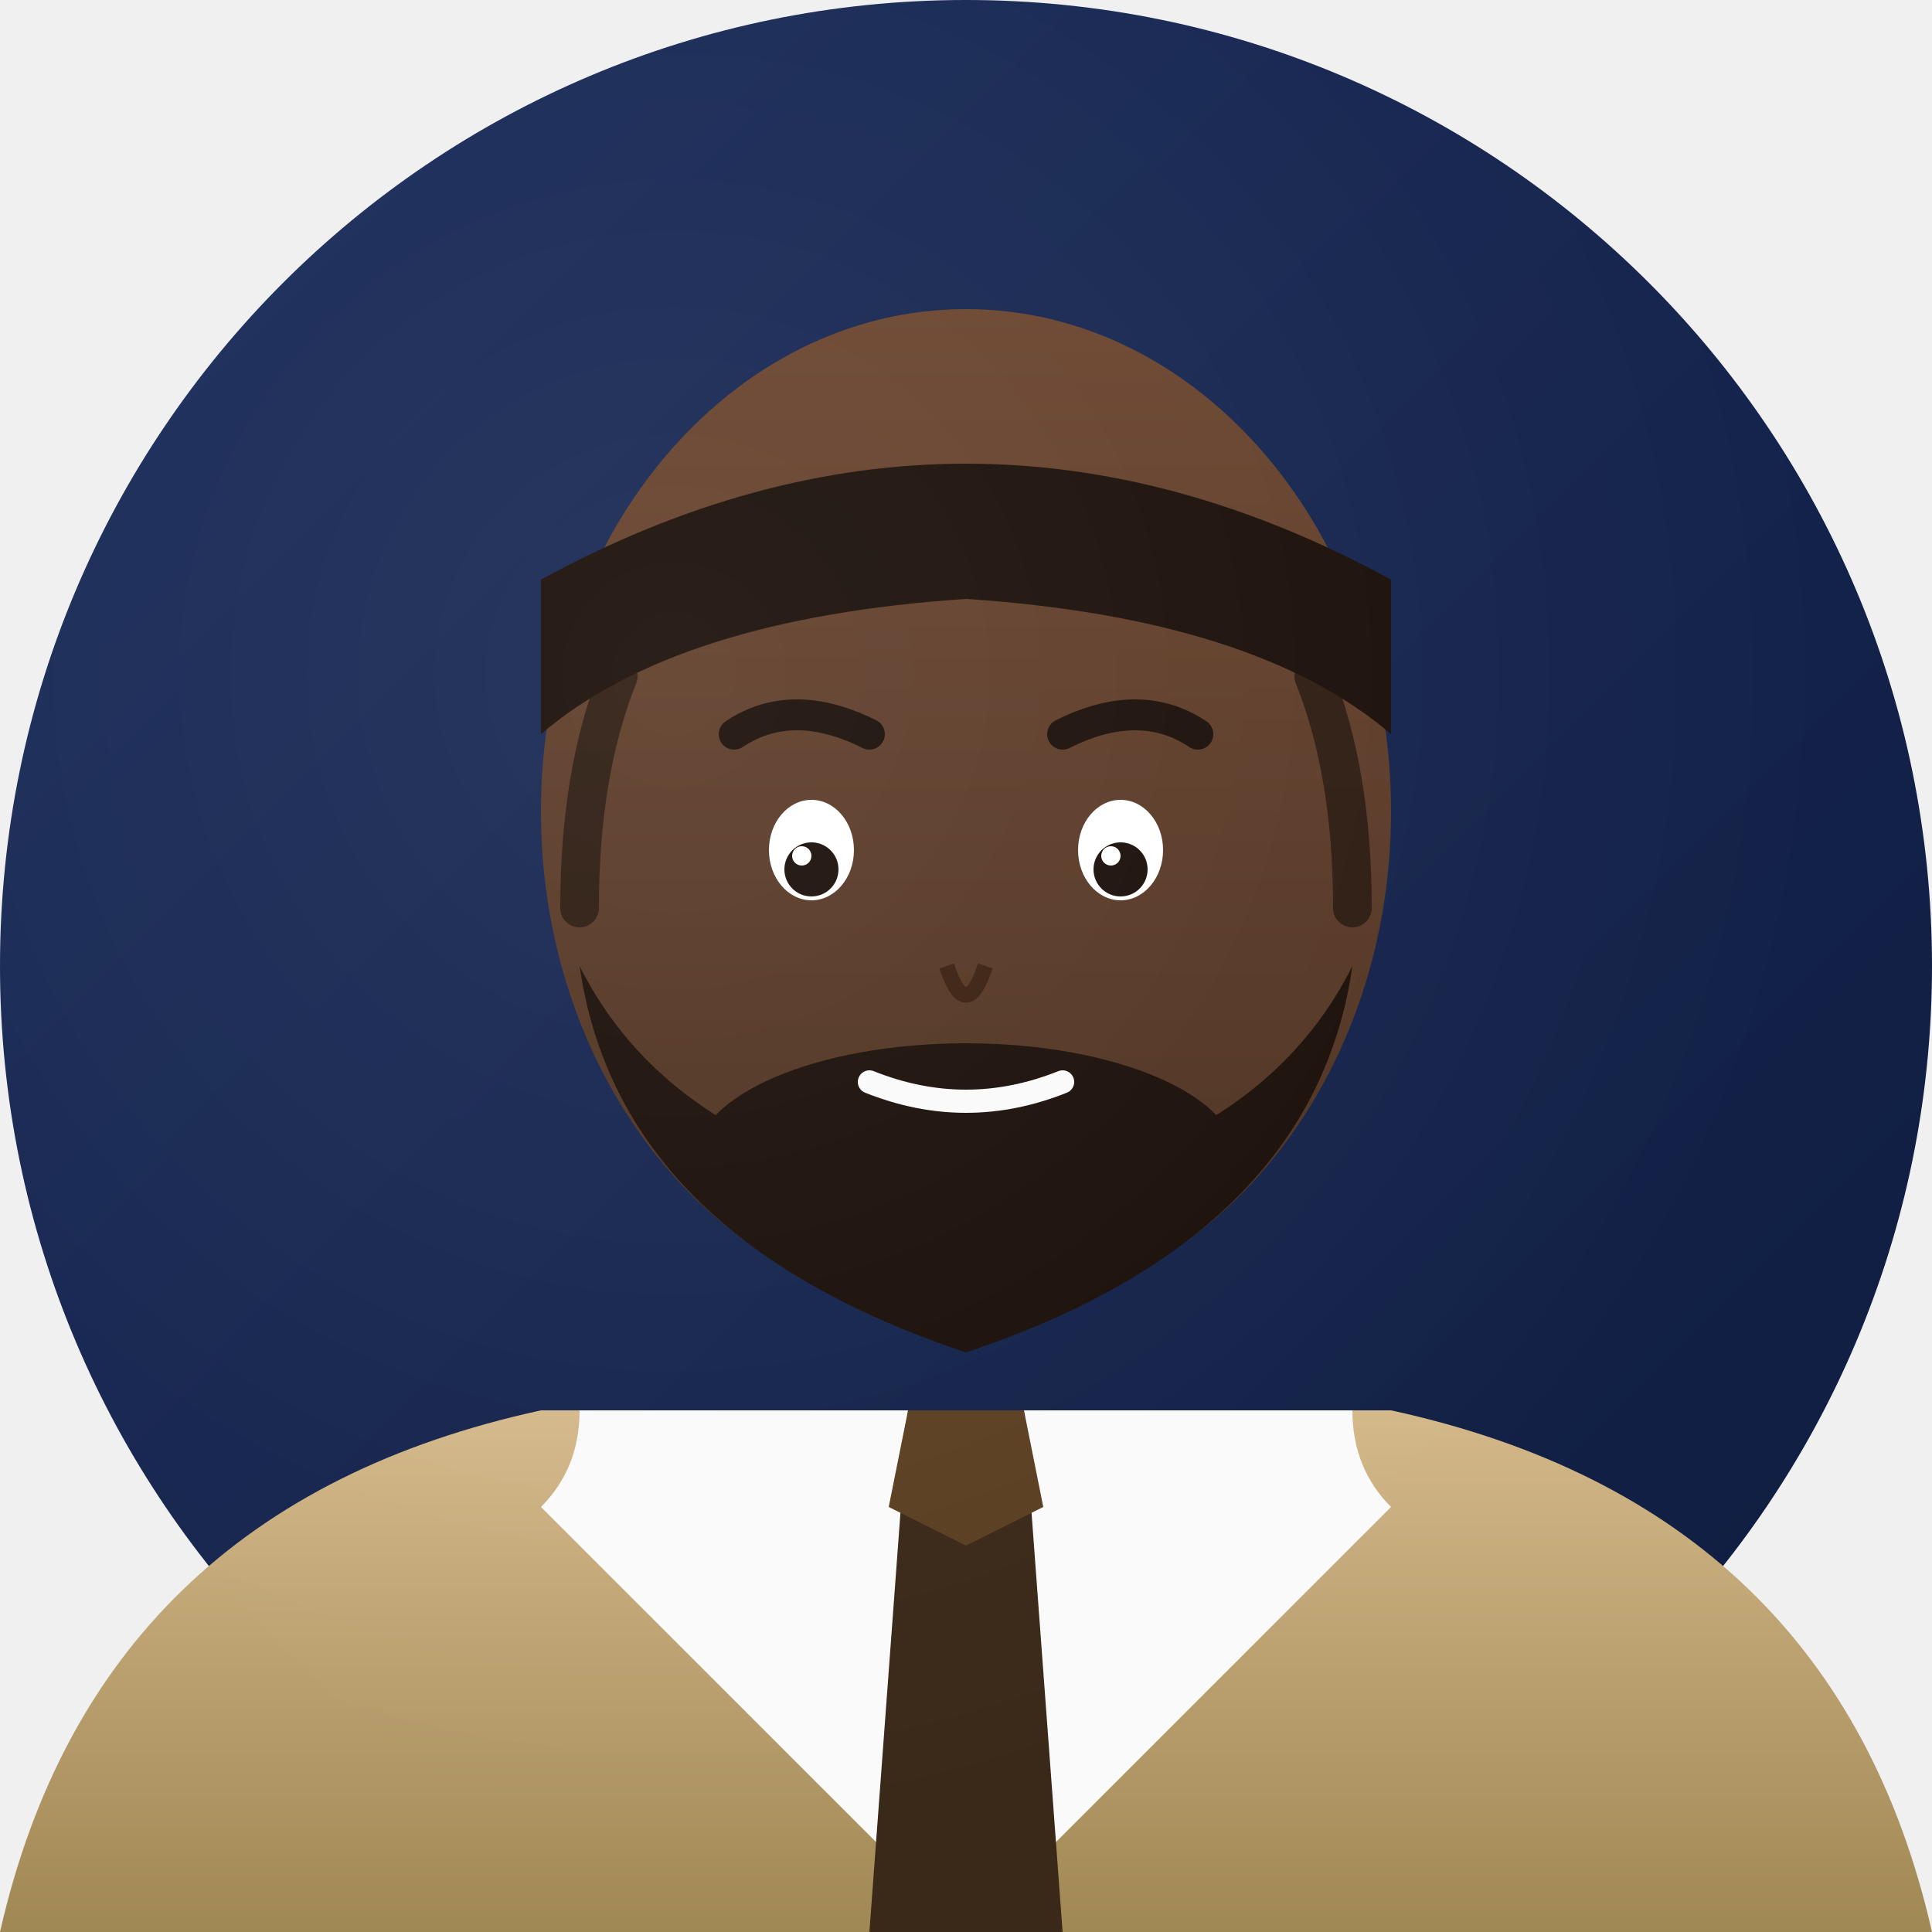
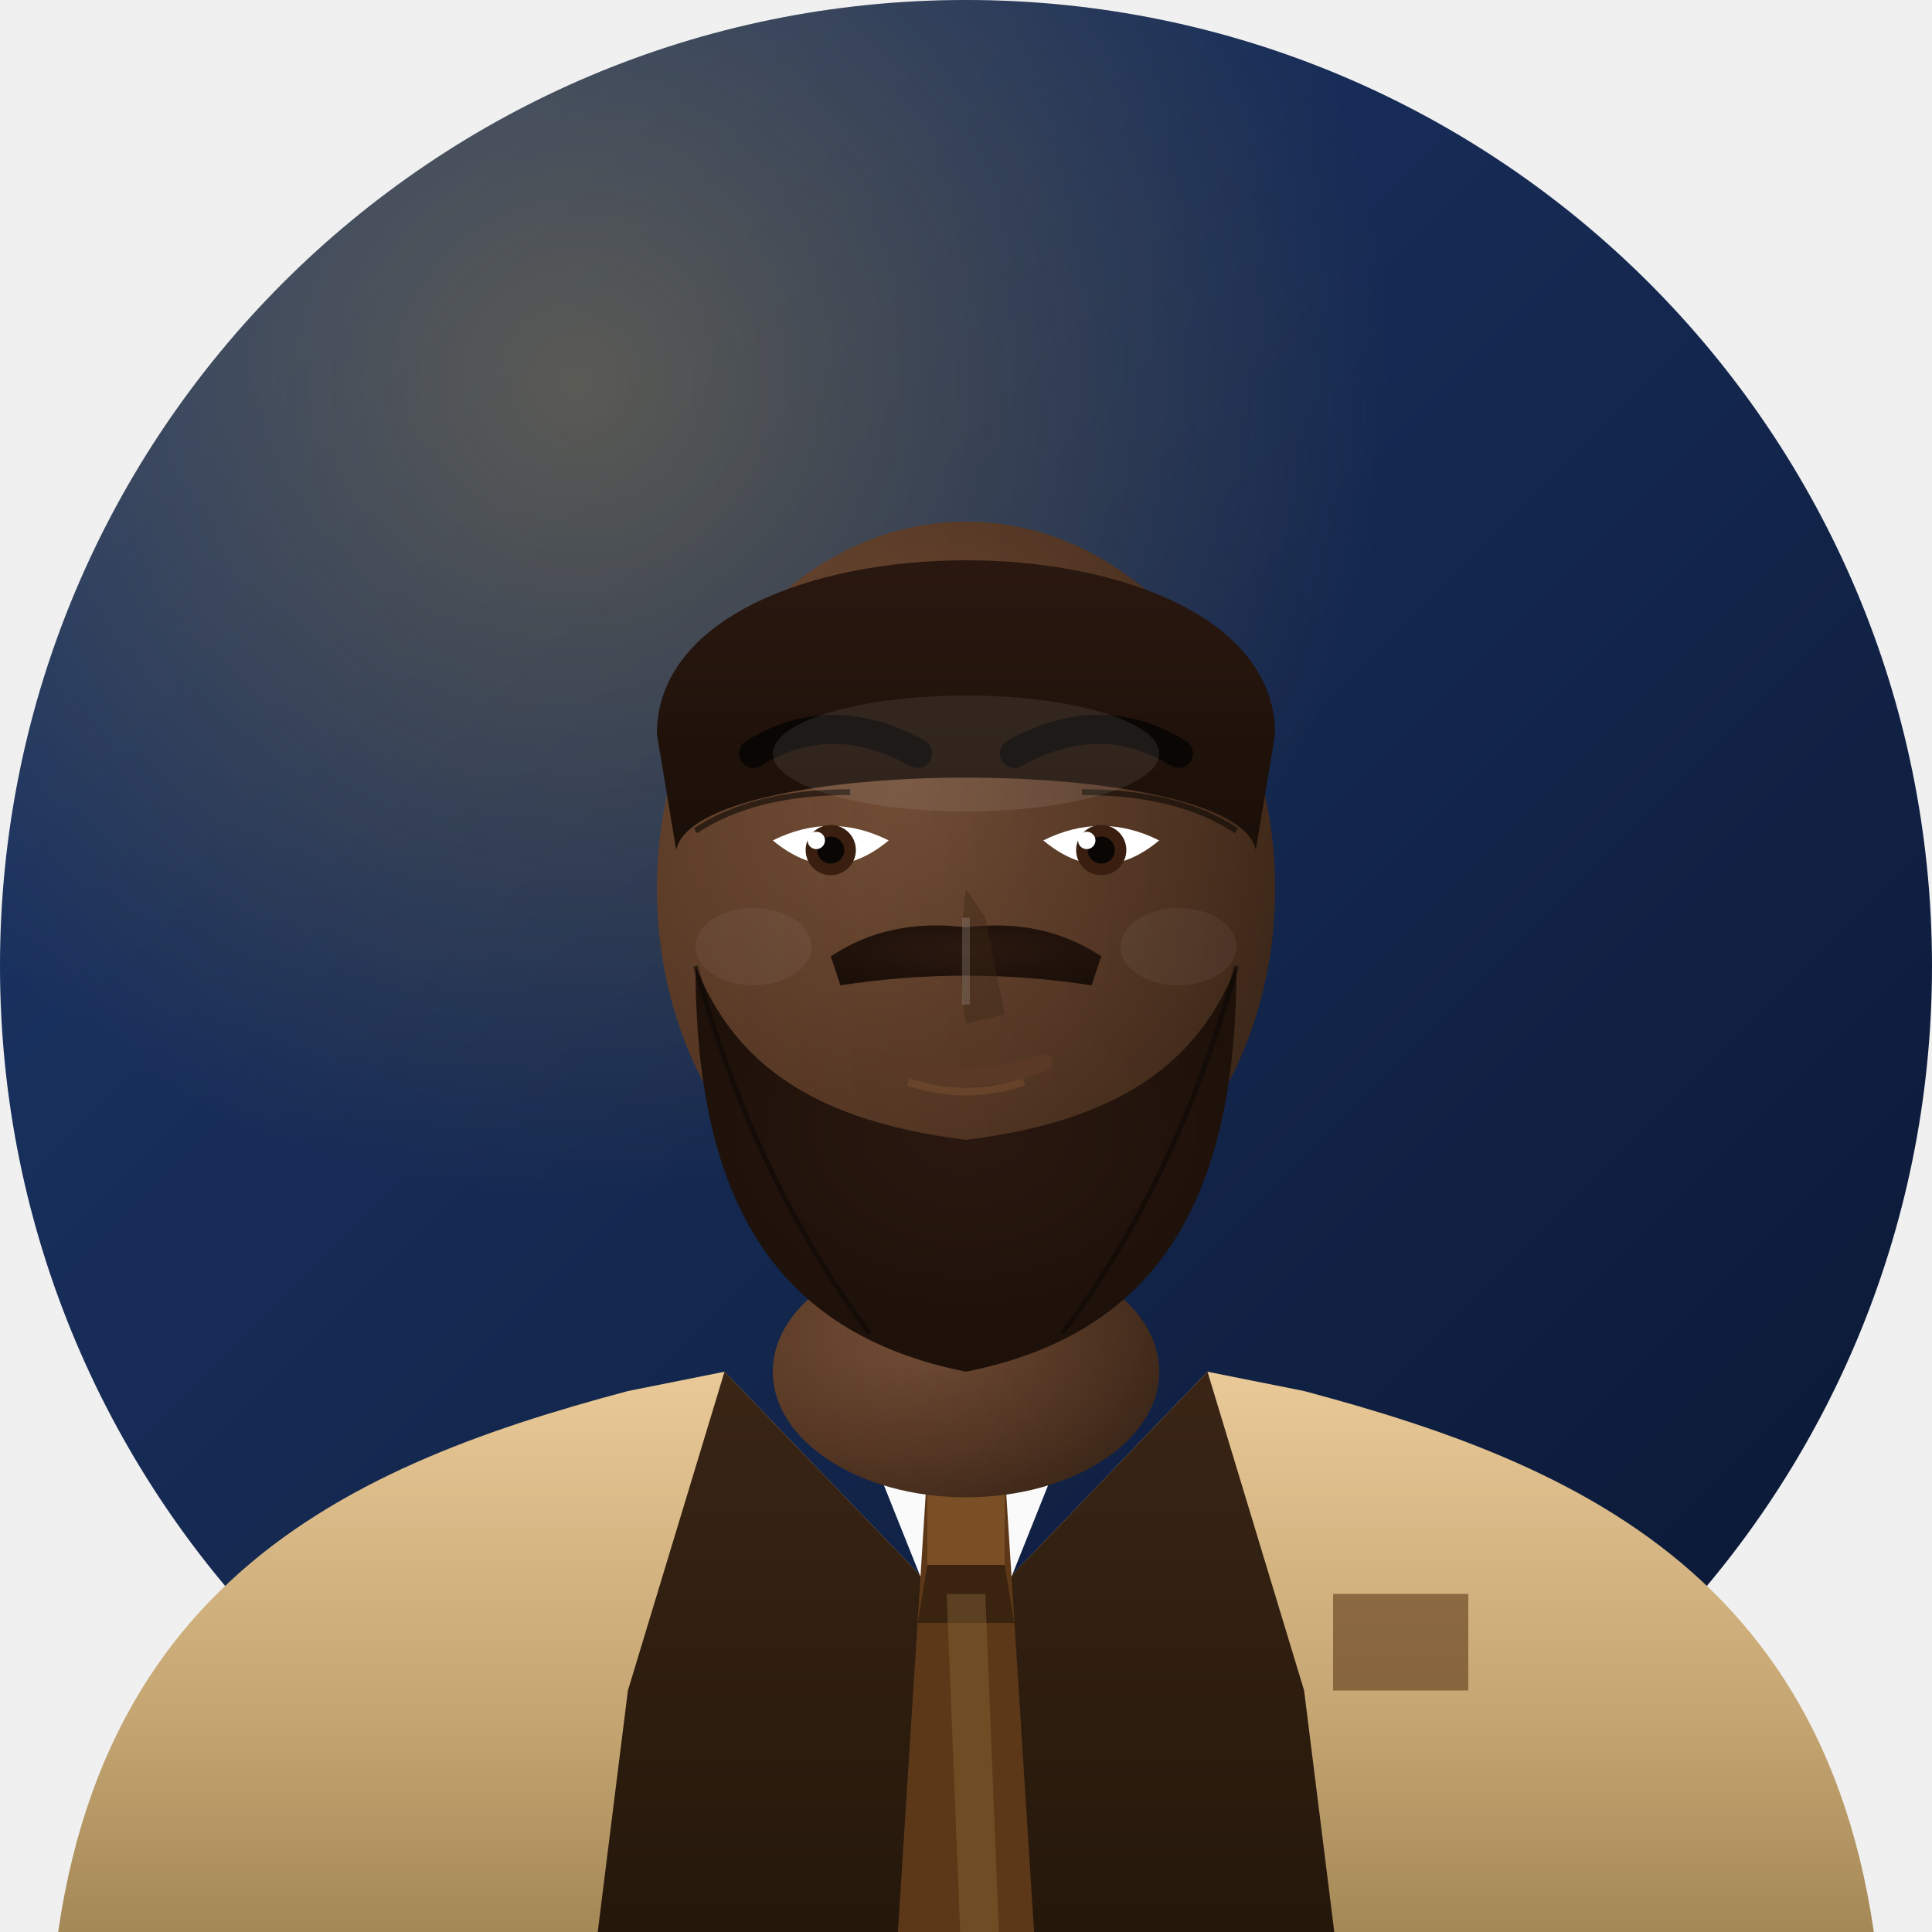
- <svg xmlns="http://www.w3.org/2000/svg" viewBox="0 0 100 100">
+ <svg xmlns="http://www.w3.org/2000/svg" viewBox="0 0 200 200">
  <defs>
    <linearGradient id="bg" x1="0%" y1="0%" x2="100%" y2="100%">
-       <stop offset="0%" stop-color="#1a2c5b" />
-       <stop offset="100%" stop-color="#0f1c3f" />
+       <stop offset="0%" stop-color="#1e3a6e" />
+       <stop offset="100%" stop-color="#0a1530" />
+     </linearGradient>
+     <radialGradient id="warmGlow" cx="30%" cy="20%" r="70%">
+       <stop offset="0%" stop-color="#d4a843" stop-opacity="0.35" />
+       <stop offset="60%" stop-color="#d4a843" stop-opacity="0" />
+     </radialGradient>
+     <radialGradient id="skin" cx="40%" cy="35%" r="80%">
+       <stop offset="0%" stop-color="#7a533a" />
+       <stop offset="60%" stop-color="#5a3a26" />
+       <stop offset="100%" stop-color="#3d2818" />
+     </radialGradient>
+     <linearGradient id="skinShade" x1="0%" y1="0%" x2="100%" y2="0%">
+       <stop offset="0%" stop-color="#000" stop-opacity="0" />
+       <stop offset="100%" stop-color="#000" stop-opacity="0.18" />
    </linearGradient>
    <linearGradient id="suit" x1="0%" y1="0%" x2="0%" y2="100%">
-       <stop offset="0%" stop-color="#d4b88a" />
-       <stop offset="100%" stop-color="#a08854" />
+       <stop offset="0%" stop-color="#e8c997" />
+       <stop offset="50%" stop-color="#c4a571" />
+       <stop offset="100%" stop-color="#8e7444" />
    </linearGradient>
-     <linearGradient id="skin" x1="0%" y1="0%" x2="0%" y2="100%">
-       <stop offset="0%" stop-color="#6b452f" />
-       <stop offset="100%" stop-color="#4a2f1f" />
+     <linearGradient id="lapel" x1="0%" y1="0%" x2="0%" y2="100%">
+       <stop offset="0%" stop-color="#3a2515" />
+       <stop offset="100%" stop-color="#1f1408" />
    </linearGradient>
-     <radialGradient id="shine" cx="35%" cy="35%" r="60%">
-       <stop offset="0%" stop-color="rgba(255,255,255,0.18)" />
-       <stop offset="100%" stop-color="rgba(255,255,255,0)" />
+     <radialGradient id="beard" cx="50%" cy="40%" r="70%">
+       <stop offset="0%" stop-color="#2a1810" />
+       <stop offset="100%" stop-color="#1a0f08" />
    </radialGradient>
+     <linearGradient id="hair" x1="0%" y1="0%" x2="0%" y2="100%">
+       <stop offset="0%" stop-color="#2a1810" />
+       <stop offset="100%" stop-color="#1a0f08" />
+     </linearGradient>
  </defs>
-   <circle cx="50" cy="50" r="50" fill="url(#bg)" />
-   <path d="M 0 100 Q 5 78, 28 73 L 72 73 Q 95 78, 100 100 Z" fill="url(#suit)" />
-   <path d="M 30 73 Q 30 76, 28 78 L 50 100 L 72 78 Q 70 76, 70 73 Z" fill="#fafafa" />
-   <path d="M 47 73 L 53 73 L 55 100 L 50 100 L 45 100 Z" fill="#3a2818" />
-   <path d="M 47 73 L 53 73 L 54 78 L 50 80 L 46 78 Z" fill="#5a3e22" />
-   <ellipse cx="50" cy="42" rx="22" ry="26" fill="url(#skin)" />
-   <path d="M 28 30 Q 50 18, 72 30 L 72 38 Q 65 32, 50 31 Q 35 32, 28 38 Z" fill="#1a0f08" />
-   <path d="M 32 35 Q 30 40, 30 47" stroke="#1a0f08" stroke-width="2" fill="none" stroke-linecap="round" opacity="0.7" />
-   <path d="M 68 35 Q 70 40, 70 47" stroke="#1a0f08" stroke-width="2" fill="none" stroke-linecap="round" opacity="0.7" />
-   <path d="M 30 50 Q 32 64, 50 70 Q 68 64, 70 50 Q 65 60, 50 62 Q 35 60, 30 50 Z" fill="#1a0f08" />
-   <ellipse cx="50" cy="60" rx="14" ry="6" fill="#1a0f08" />
-   <path d="M 38 38 Q 41 36, 45 38" stroke="#1a0f08" stroke-width="1.6" fill="none" stroke-linecap="round" />
-   <path d="M 55 38 Q 59 36, 62 38" stroke="#1a0f08" stroke-width="1.6" fill="none" stroke-linecap="round" />
-   <ellipse cx="42" cy="44" rx="2.2" ry="2.6" fill="white" />
-   <ellipse cx="58" cy="44" rx="2.2" ry="2.6" fill="white" />
-   <circle cx="42" cy="45" r="1.4" fill="#1a0f08" />
-   <circle cx="58" cy="45" r="1.4" fill="#1a0f08" />
-   <circle cx="41.5" cy="44.3" r="0.5" fill="white" />
-   <circle cx="57.5" cy="44.3" r="0.5" fill="white" />
-   <path d="M 49 50 Q 50 53, 51 50" stroke="#3a1f10" stroke-width="0.8" fill="none" />
-   <path d="M 45 56 Q 50 58, 55 56" stroke="#fafafa" stroke-width="1.2" fill="none" stroke-linecap="round" />
-   <circle cx="50" cy="50" r="50" fill="url(#shine)" opacity="0.4" />
+   <circle cx="100" cy="100" r="100" fill="url(#bg)" />
+   <circle cx="100" cy="100" r="100" fill="url(#warmGlow)" />
+   <g clip-path="circle(100px at 100px 100px)">
+     <path d="M 5 215 C 5 165, 35 152, 65 144 L 75 142 L 100 168 L 125 142 L 135 144 C 165 152, 195 165, 195 215 Z" fill="url(#suit)" />
+     <path d="M 75 142 L 100 168 L 92 215 L 60 215 L 65 175 Z" fill="url(#lapel)" />
+     <path d="M 125 142 L 100 168 L 108 215 L 140 215 L 135 175 Z" fill="url(#lapel)" />
+     <path d="M 88 145 L 100 175 L 112 145 L 108 142 L 100 152 L 92 142 Z" fill="#fafafa" />
+     <path d="M 92 142 L 100 152 L 108 142 L 105 145 L 100 158 L 95 145 Z" fill="#e8e8ec" />
+     <path d="M 96 152 L 104 152 L 108 215 L 92 215 Z" fill="#5d3818" />
+     <path d="M 96 152 L 104 152 L 104 162 L 96 162 Z" fill="#7a4f25" />
+     <path d="M 96 162 L 104 162 L 105 168 L 95 168 Z" fill="#3a2410" />
+     <path d="M 98 165 L 102 165 L 104 215 L 100 215 Z" fill="#8b6a3a" opacity="0.4" />
+     <path d="M 138 165 L 152 165 L 152 175 L 138 175 Z" fill="#5d3818" opacity="0.6" />
+   </g>
+   <ellipse cx="100" cy="142" rx="20" ry="13" fill="url(#skin)" />
+   <ellipse cx="100" cy="142" rx="20" ry="13" fill="url(#skinShade)" />
+   <ellipse cx="100" cy="92" rx="32" ry="38" fill="url(#skin)" />
+   <ellipse cx="100" cy="92" rx="32" ry="38" fill="url(#skinShade)" />
+   <path d="M 68 76 C 68 52, 132 52, 132 76 L 130 88 C 128 78, 72 78, 70 88 Z" fill="url(#hair)" />
+   <path d="M 72 86 Q 78 82, 88 82" stroke="#0a0604" stroke-width="0.6" fill="none" opacity="0.6" />
+   <path d="M 112 82 Q 122 82, 128 86" stroke="#0a0604" stroke-width="0.6" fill="none" opacity="0.6" />
+   <path d="M 72 100 C 72 124, 80 138, 100 142 C 120 138, 128 124, 128 100 C 124 110, 116 116, 100 118 C 84 116, 76 110, 72 100 Z" fill="url(#beard)" />
+   <path d="M 72 100 Q 78 122, 90 138" stroke="#0a0604" stroke-width="0.5" fill="none" opacity="0.5" />
+   <path d="M 128 100 Q 122 122, 110 138" stroke="#0a0604" stroke-width="0.5" fill="none" opacity="0.5" />
+   <path d="M 86 99 Q 92 95, 100 96 Q 108 95, 114 99 L 113 102 Q 100 100, 87 102 Z" fill="url(#beard)" />
+   <path d="M 78 78 Q 86 73, 95 78" stroke="#0a0604" stroke-width="3" fill="none" stroke-linecap="round" />
+   <path d="M 105 78 Q 114 73, 122 78" stroke="#0a0604" stroke-width="3" fill="none" stroke-linecap="round" />
+   <path d="M 80 87 Q 86 84, 92 87 Q 86 92, 80 87 Z" fill="white" />
+   <path d="M 108 87 Q 114 84, 120 87 Q 114 92, 108 87 Z" fill="white" />
+   <circle cx="86" cy="88" r="2.6" fill="#3a1f10" />
+   <circle cx="114" cy="88" r="2.6" fill="#3a1f10" />
+   <circle cx="86" cy="88" r="1.4" fill="#0a0604" />
+   <circle cx="114" cy="88" r="1.4" fill="#0a0604" />
+   <circle cx="84.5" cy="87" r="0.9" fill="white" />
+   <circle cx="112.5" cy="87" r="0.9" fill="white" />
+   <path d="M 100 92 Q 99 100, 100 106 L 104 105 Q 103 100, 102 95 Z" fill="#3a2515" opacity="0.4" />
+   <path d="M 100 95 L 100 104" stroke="#fff" stroke-width="0.8" opacity="0.15" />
+   <path d="M 92 110 Q 100 113, 108 110" stroke="#5a3a26" stroke-width="1.8" fill="none" stroke-linecap="round" />
+   <path d="M 94 112 Q 100 114, 106 112" stroke="#7a4f30" stroke-width="0.8" fill="none" opacity="0.5" />
+   <ellipse cx="78" cy="98" rx="6" ry="4" fill="#fff" opacity="0.05" />
+   <ellipse cx="122" cy="98" rx="6" ry="4" fill="#fff" opacity="0.05" />
+   <ellipse cx="100" cy="78" rx="20" ry="6" fill="#fff" opacity="0.08" />
</svg>
